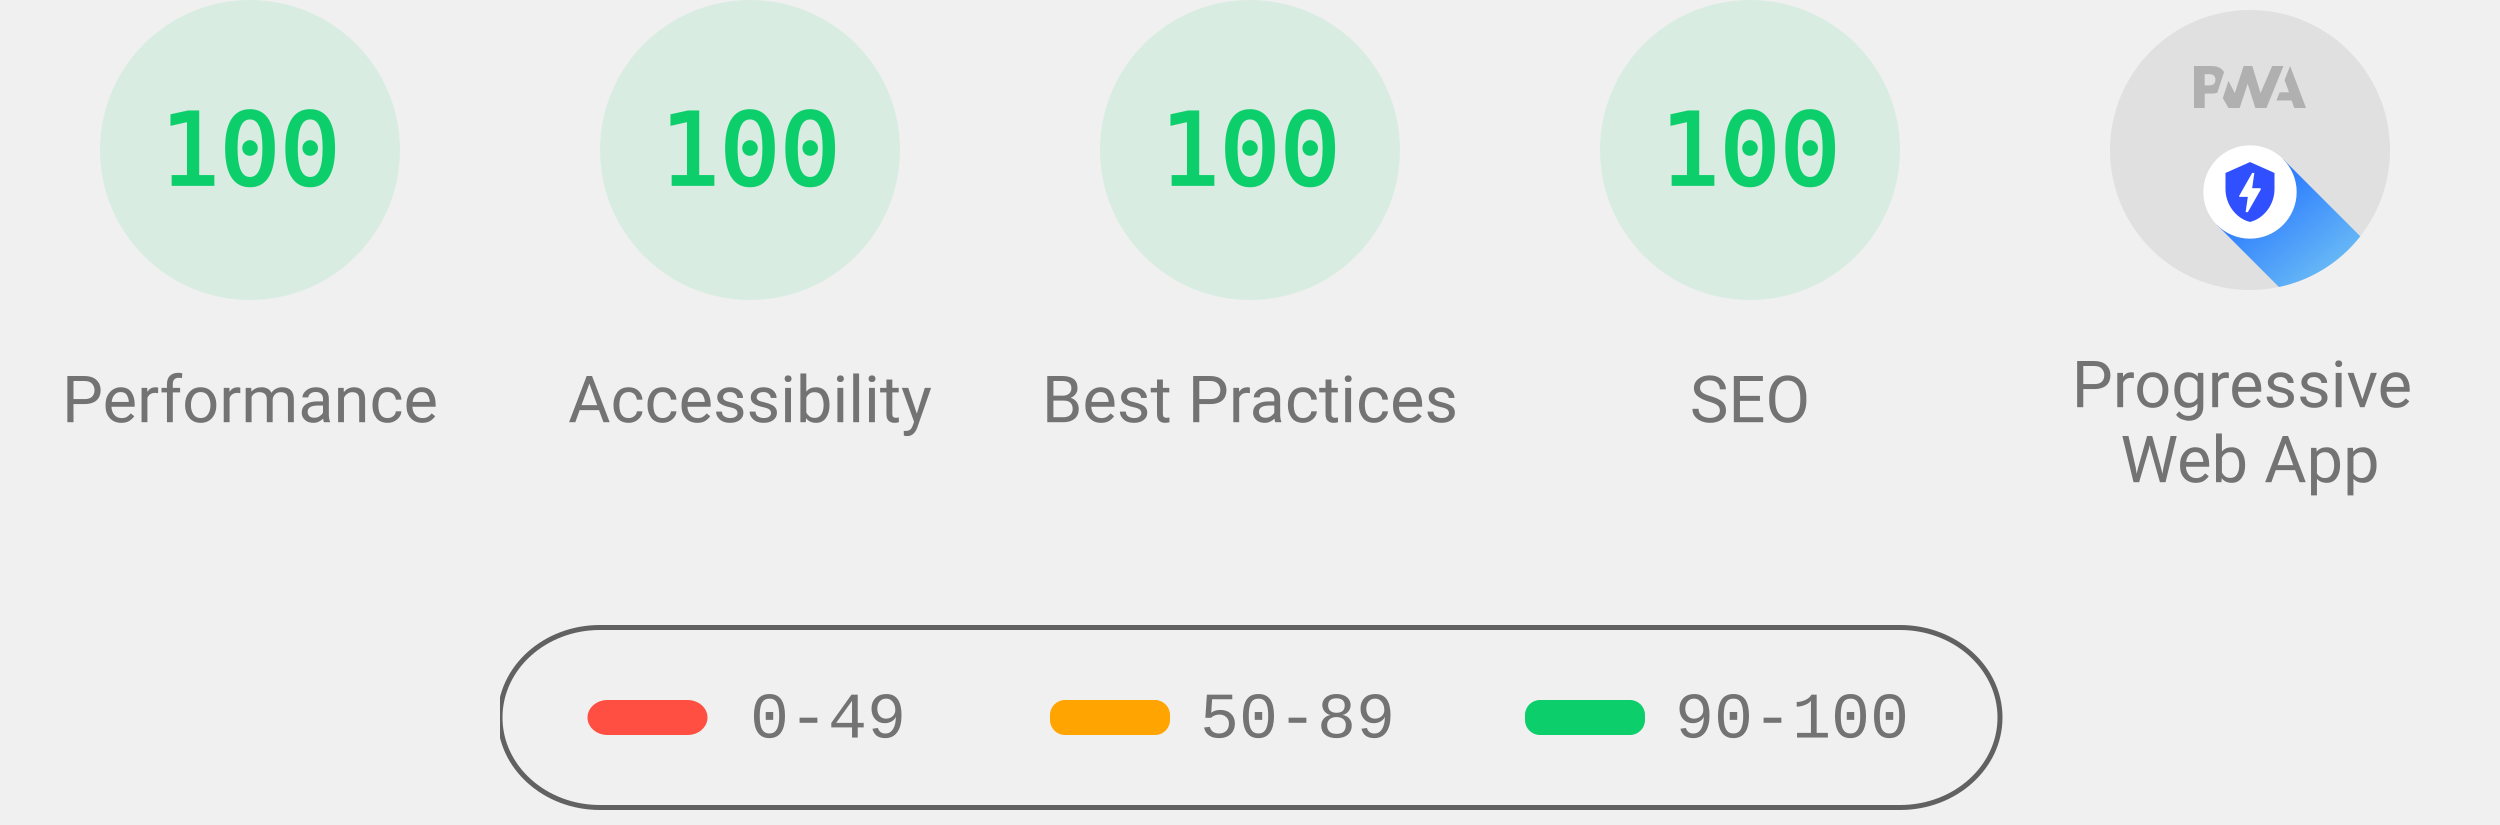
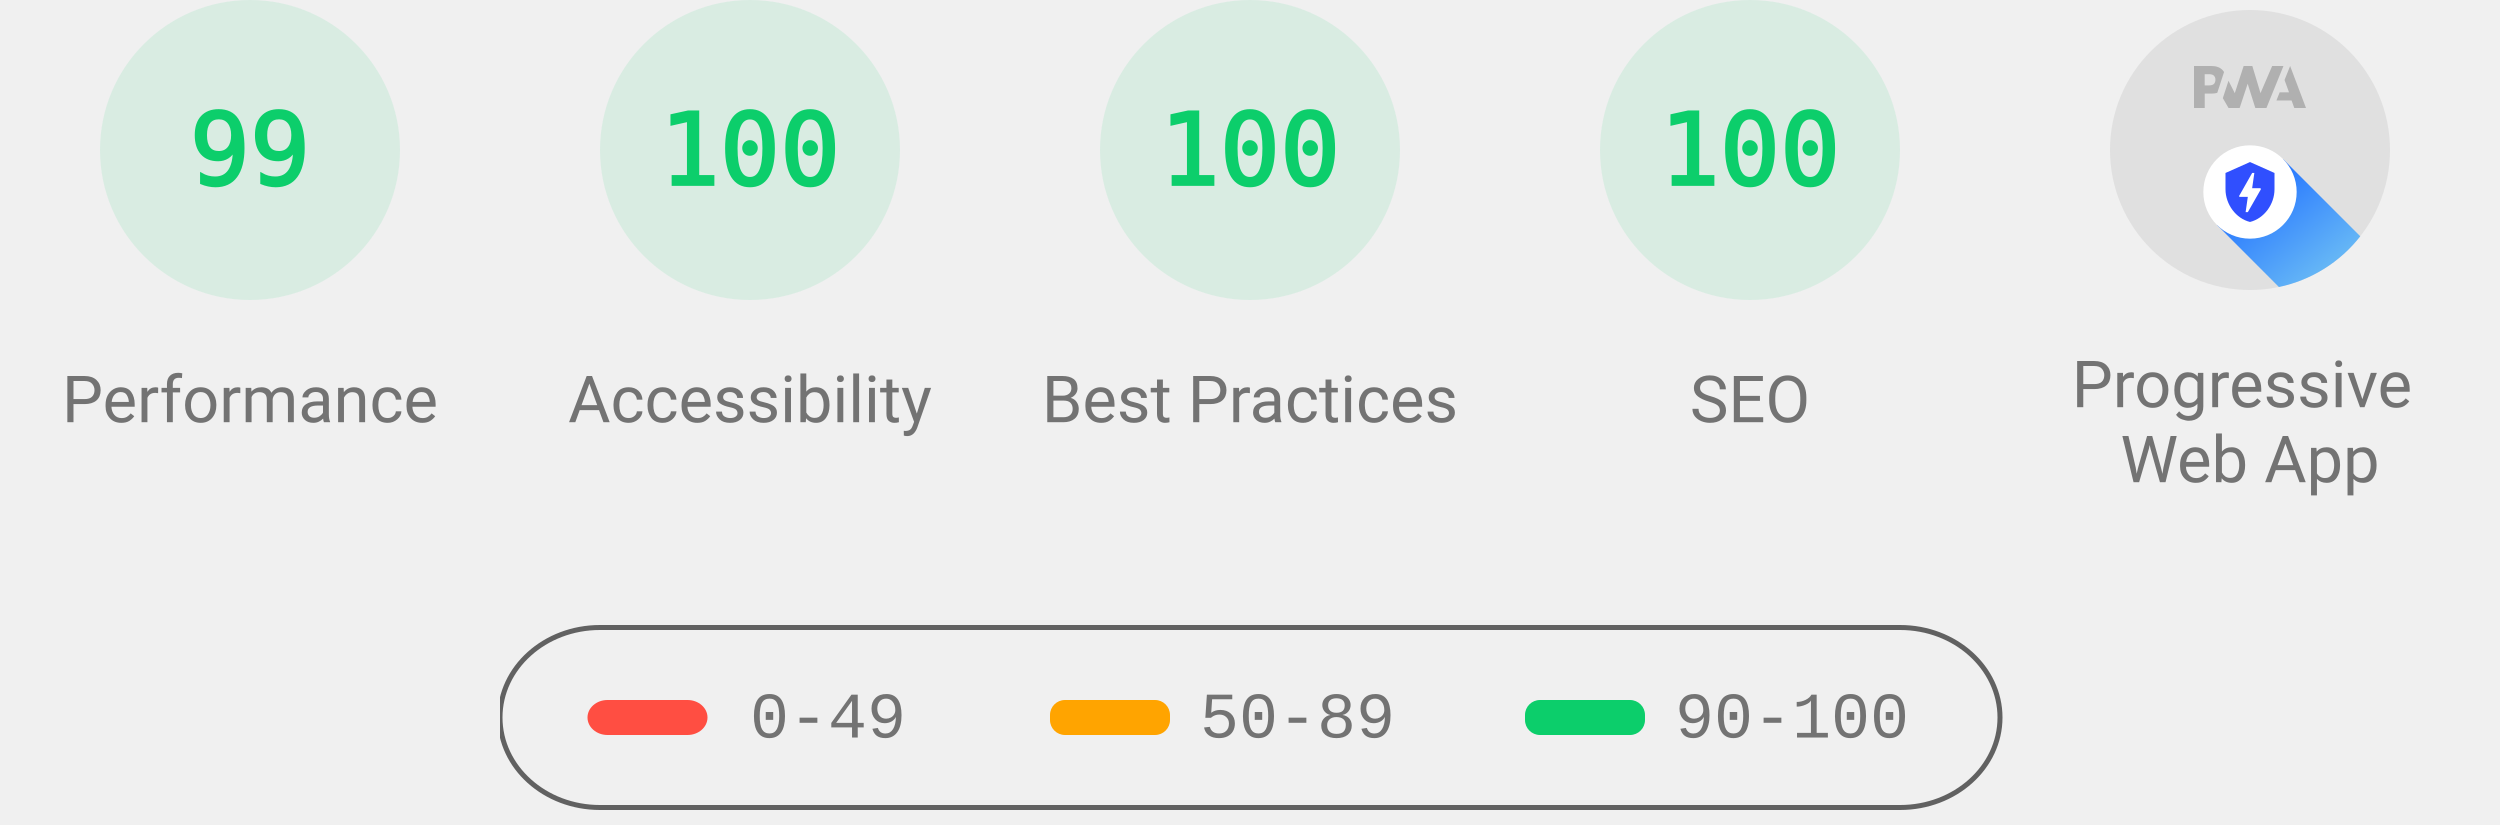
<svg xmlns="http://www.w3.org/2000/svg" class="theme--agnostic" fill="none" width="1000" height="330">
  <style>
			.gauge-base {
				opacity: 0.1
			}

			.gauge-arc {
				fill: none;
				animation-delay: 250ms;
				stroke-linecap: round;
				transform: rotate(-90deg);
				transform-origin: 100px 60px;
				animation: load-gauge 1s ease forwards
			}

			.guage-text {
				font-size: 40px;
				font-family: monospace;
				text-align: center
			}

			.guage-red {
				color: #ff4e42;
				fill: #ff4e42;
				stroke: #ff4e42
			}
			.guage-orange {
				color: #ffa400;
				fill: #ffa400;
				stroke: #ffa400
			}
			.guage-green {
				color: #0cce6b;
				fill: #0cce6b;
				stroke: #0cce6b
			}
			.theme--agnostic .guage-undefined {
				color: #5c5c5c;
				fill: #5c5c5c;
				stroke: #5c5c5c
			}
			.theme--light .guage-undefined {
				color: #1e1e1e;
				fill: #1e1e1e;
				stroke: #1e1e1e
			}
			.theme--dark .guage-undefined {
				color: #f5f5f5;
				fill: #f5f5f5;
				stroke: #f5f5f5
			}

			.guage-title {
				stroke: none;
				font-size: 26px;
				line-height: 26px;
				font-family: Roboto, Halvetica, Arial, sans-serif
			}
			.metric.guage-title {
				font-family: 'Courier New', Courier, monospace
			}
			.theme--agnostic .guage-title {
				color: #737373;
				fill: #737373
			}
			.theme--light .guage-title {
				color: #212121;
				fill: #212121
			}
			.theme--dark .guage-title {
				color: #f5f5f5;
				fill: #f5f5f5
			}

			@keyframes load-gauge {
				from {
					stroke-dasharray: 0 352.858
				}
			}
			.lh-gauge--pwa__disc {
				fill: #e0e0e0
			}
			.lh-gauge--pwa__logo {
				position: relative;
				fill: #b0b0b0
			}
			.lh-gauge--pwa__invisible {
				display: none
			}
			.lh-gauge--pwa__visible {
				display: inline
			}
			.guage-invisible {
				display: none
			}
			.lh-gauge--pwa__logo--primary-color {
				fill: #304ffe
			}
			.theme--agnostic .lh-gauge--pwa__logo--secondary-color {
				fill: #787878
			}
			.theme--light .lh-gauge--pwa__logo--secondary-color {
				fill: #3d3d3d
			}
			.theme--dark .lh-gauge--pwa__logo--secondary-color {
				fill: #d8b6b6
			}
			.theme--light #svg_2 {
				stroke: #00000022
			}
			.theme--agnostic #svg_2 {
				stroke: #616161
			}
			.theme--light #svg_2 {
				stroke: #00000022
			}
			.theme--dark #svg_2 {
				stroke: #f5f5f566
			}
		</style>
  <svg class="guage-div guage-perf guage-green" viewBox="0 0 200 200" width="200" height="200" x="0" y="0">
    <circle class="gauge-base" r="56" cx="100" cy="60" stroke-width="8" />
-     <circle class="gauge-arc guage-arc-1" r="56" cx="100" cy="60" stroke-width="8" style="stroke-dasharray: 351.858, 351.858;" />
-     <text class="guage-text" x="100px" y="60px" alignment-baseline="central" dominant-baseline="central" text-anchor="middle">100</text>
+     <circle class="gauge-arc guage-arc-1" r="56" cx="100" cy="60" stroke-width="8" style="stroke-dasharray: 348.339, 351.858;" />
+     <text class="guage-text" x="100px" y="60px" alignment-baseline="central" dominant-baseline="central" text-anchor="middle">99</text>
    <text class="guage-title" x="100px" y="160px" alignment-baseline="central" dominant-baseline="central" text-anchor="middle">Performance</text>
  </svg>
  <svg class="guage-div guage-acc guage-green" viewBox="0 0 200 200" width="200" height="200" x="200" y="0">
    <circle class="gauge-base" r="56" cx="100" cy="60" stroke-width="8" />
    <circle class="gauge-arc guage-arc-2" r="56" cx="100" cy="60" stroke-width="8" style="stroke-dasharray: 351.858, 351.858;" />
    <text class="guage-text" x="100px" y="60px" alignment-baseline="central" dominant-baseline="central" text-anchor="middle">100</text>
    <text class="guage-title" x="100px" y="160px" alignment-baseline="central" dominant-baseline="central" text-anchor="middle">Accessibility</text>
  </svg>
  <svg class="guage-div guage-best guage-green" viewBox="0 0 200 200" width="200" height="200" x="400" y="0">
    <circle class="gauge-base" r="56" cx="100" cy="60" stroke-width="8" />
    <circle class="gauge-arc guage-arc-3" r="56" cx="100" cy="60" stroke-width="8" style="stroke-dasharray: 351.858, 351.858;" />
    <text class="guage-text" x="100px" y="60px" alignment-baseline="central" dominant-baseline="central" text-anchor="middle">100</text>
    <text class="guage-title" x="100px" y="160px" alignment-baseline="central" dominant-baseline="central" text-anchor="middle">Best Practices</text>
  </svg>
  <svg class="guage-div guage-seo guage-green" viewBox="0 0 200 200" width="200" height="200" x="600" y="0">
    <circle class="gauge-base" r="56" cx="100" cy="60" stroke-width="8" />
    <circle class="gauge-arc guage-arc-4" r="56" cx="100" cy="60" stroke-width="8" style="stroke-dasharray: 351.858, 351.858;" />
    <text class="guage-text" x="100px" y="60px" alignment-baseline="central" dominant-baseline="central" text-anchor="middle">100</text>
    <text class="guage-title" x="100px" y="160px" alignment-baseline="central" dominant-baseline="central" text-anchor="middle">SEO</text>
  </svg>
  <svg class="guage-div guage-pwa " viewBox="0 0 200 200" width="200" height="200" x="800" y="0">
    <svg viewBox="0 0 60 60" width="112" height="112" x="44" y="4">
      <defs>
        <linearGradient id="lh-gauge--pwa__check-circle__gradient-0" x1="50%" y1="0%" x2="50%" y2="100%">
          <stop stop-color="#00C852" offset="0%" />
          <stop stop-color="#009688" offset="100%" />
        </linearGradient>
        <linearGradient id="lh-gauge--pwa__installable__shadow-gradient-0" x1="76.056%" x2="24.111%" y1="82.995%" y2="24.735%">
          <stop stop-color="#A5D6A7" offset="0%" />
          <stop stop-color="#80CBC4" offset="100%" />
        </linearGradient>
        <linearGradient id="lh-gauge--pwa__fast-reliable__shadow-gradient-0" x1="76.056%" y1="82.995%" x2="25.678%" y2="26.493%">
          <stop stop-color="#64B5F6" offset="0%" />
          <stop stop-color="#2979FF" offset="100%" />
        </linearGradient>
        <g id="lh-gauge--pwa__fast-reliable-badge-0">
          <circle fill="#FFFFFF" cx="10" cy="10" r="10" />
          <path fill="#304FFE" d="M10 3.58l5.25 2.34v3.5c0 3.23-2.24 6.26-5.25 7-3.01-.74-5.25-3.77-5.25-7v-3.5L10 3.58zm-.47 10.74l2.76-4.83.03-.07c.04-.08 0-.24-.22-.24h-1.64l.47-3.26h-.47l-2.7 4.77c-.02.01.05-.1-.04.05-.09.16-.1.31.18.31h1.63l-.47 3.27h.47z" />
        </g>
        <g id="lh-gauge--pwa__installable-badge-0">
          <circle fill="#FFFFFF" cx="10" cy="10" r="10" />
          <path fill="#009688" d="M10 4.167A5.835 5.835 0 0 0 4.167 10 5.835 5.835 0 0 0 10 15.833 5.835 5.835 0 0 0 15.833 10 5.835 5.835 0 0 0 10 4.167zm2.917 6.416h-2.334v2.334H9.417v-2.334H7.083V9.417h2.334V7.083h1.166v2.334h2.334v1.166z" />
        </g>
      </defs>
      <g stroke="none" fill-rule="nonzero">
        <circle class="lh-gauge--pwa__disc" cx="30" cy="30" r="30" />
        <g class="lh-gauge--pwa__logo">
          <path d="M35.66 19.39l.7-1.75h2L37.4 15 38.6 12l3.4 9h-2.51l-.58-1.61z" />
          <path d="M33.52 21l3.65-9h-2.42l-2.5 5.82L30.5 12h-1.86l-1.9 5.82-1.35-2.65-1.21 3.72L25.4 21h2.38l1.72-5.2 1.64 5.2z" />
          <path fill-rule="nonzero" d="M20.3 17.91h1.48c.45 0 .85-.05 1.2-.15l.39-1.18 1.07-3.3a2.64 2.64 0 0 0-.28-.37c-.55-.6-1.36-.91-2.42-.91H18v9h2.3V17.9zm1.96-3.84c.22.22.33.5.33.87 0 .36-.1.65-.29.87-.2.23-.59.35-1.15.35h-.86v-2.41h.87c.52 0 .89.1 1.1.32z" />
        </g>
        <rect class="lh-gauge--pwa__component lh-gauge--pwa__na-line lh-gauge--pwa__invisible" fill="#FFFFFF" x="20" y="32" width="20" height="4" rx="2" />
        <g class="lh-gauge--pwa__component lh-gauge--pwa__fast-reliable-badge lh-gauge--pwa__visible" transform="translate(20, 29)">
          <path fill="url(#lh-gauge--pwa__fast-reliable__shadow-gradient-0)" d="M33.63 19.49A30 30 0 0 1 16.2 30.36L3 17.14 17.14 3l16.49 16.49z" />
          <use href="#lh-gauge--pwa__fast-reliable-badge-0" />
        </g>
        <g class="lh-gauge--pwa__component lh-gauge--pwa__installable-badge lh-gauge--pwa__invisible" transform="translate(20, 29)">
          <path fill="url(#lh-gauge--pwa__installable__shadow-gradient-0)" d="M33.629 19.487c-4.272 5.453-10.391 9.39-17.415 10.869L3 17.142 17.142 3 33.63 19.487z" />
          <use href="#lh-gauge--pwa__installable-badge-0" />
        </g>
        <g class="lh-gauge--pwa__component lh-gauge--pwa__fast-reliable-installable-badges lh-gauge--pwa__invisible">
          <g transform="translate(8, 29)">
            <path fill="url(#lh-gauge--pwa__fast-reliable__shadow-gradient-0)" d="M16.321 30.463L3 17.143 17.142 3l22.365 22.365A29.864 29.864 0 0 1 22 31c-1.942 0-3.84-.184-5.679-.537z" />
            <use href="#lh-gauge--pwa__fast-reliable-badge-0" />
          </g>
          <g transform="translate(32, 29)">
            <path fill="url(#lh-gauge--pwa__installable__shadow-gradient-0)" d="M25.982 11.84a30.107 30.107 0 0 1-13.08 15.203L3 17.143 17.142 3l8.84 8.84z" />
            <use href="#lh-gauge--pwa__installable-badge-0" />
          </g>
        </g>
        <g class="lh-gauge--pwa__component lh-gauge--pwa__check-circle lh-gauge--pwa__invisible" transform="translate(18, 28)">
          <circle fill="#FFFFFF" cx="12" cy="12" r="12" />
          <path fill="url(#lh-gauge--pwa__check-circle__gradient-0)" d="M12 2a10 10 0 1 0 0 20 10 10 0 0 0 0-20zm-2 15l-5-5 1.41-1.41L10 14.17l7.59-7.59L19 8l-9 9z" />
        </g>
      </g>
    </svg>
    <text class="guage-title" y="160px" alignment-baseline="central" dominant-baseline="central" text-anchor="middle">
      <tspan x="100px" dy="-6px">Progressive</tspan>
      <tspan x="100px" dy="30px">Web App</tspan>
    </text>
  </svg>
  <svg width="604" height="76" x="200" y="250">
    <g>
      <rect fill="none" id="canvas_background" height="80" width="604" y="-1" x="-1" />
      <g display="none" overflow="visible" y="0" x="0" height="100%" width="100%" id="canvasGrid">
        <rect fill="url(#gridpattern)" stroke-width="0" y="0" x="0" height="100%" width="100%" />
      </g>
    </g>
    <g>
      <rect fill-opacity="0" stroke-width="2" rx="40" id="svg_2" height="72" width="600" y="1" x="0" fill="#000000" />
      <rect stroke="#000" rx="8" id="svg_3" height="14" width="48" y="30" x="35" stroke-opacity="null" stroke-width="0" fill="#ff4e42" />
      <rect stroke="#000" rx="6" id="svg_4" height="14" width="48" y="30" x="220" stroke-opacity="null" stroke-width="0" fill="#ffa400" />
      <rect stroke="#000" rx="6" id="svg_5" height="14" width="48" y="30" x="410" stroke-opacity="null" stroke-width="0" fill="#0cce6b" />
      <text class="metric guage-title" xml:space="preserve" text-anchor="start" font-size="26" id="svg_6" y="45" x="100" stroke-opacity="null" stroke-width="0" stroke="#000">0-49</text>
      <text class="metric guage-title" xml:space="preserve" text-anchor="start" font-size="26" id="svg_7" y="45" x="280" stroke-opacity="null" stroke-width="0" stroke="#000">50-89</text>
      <text class="metric guage-title" xml:space="preserve" text-anchor="start" font-size="26" id="svg_8" y="45" x="470" stroke-opacity="null" stroke-width="0" stroke="#000">90-100</text>
    </g>
  </svg>
</svg>
